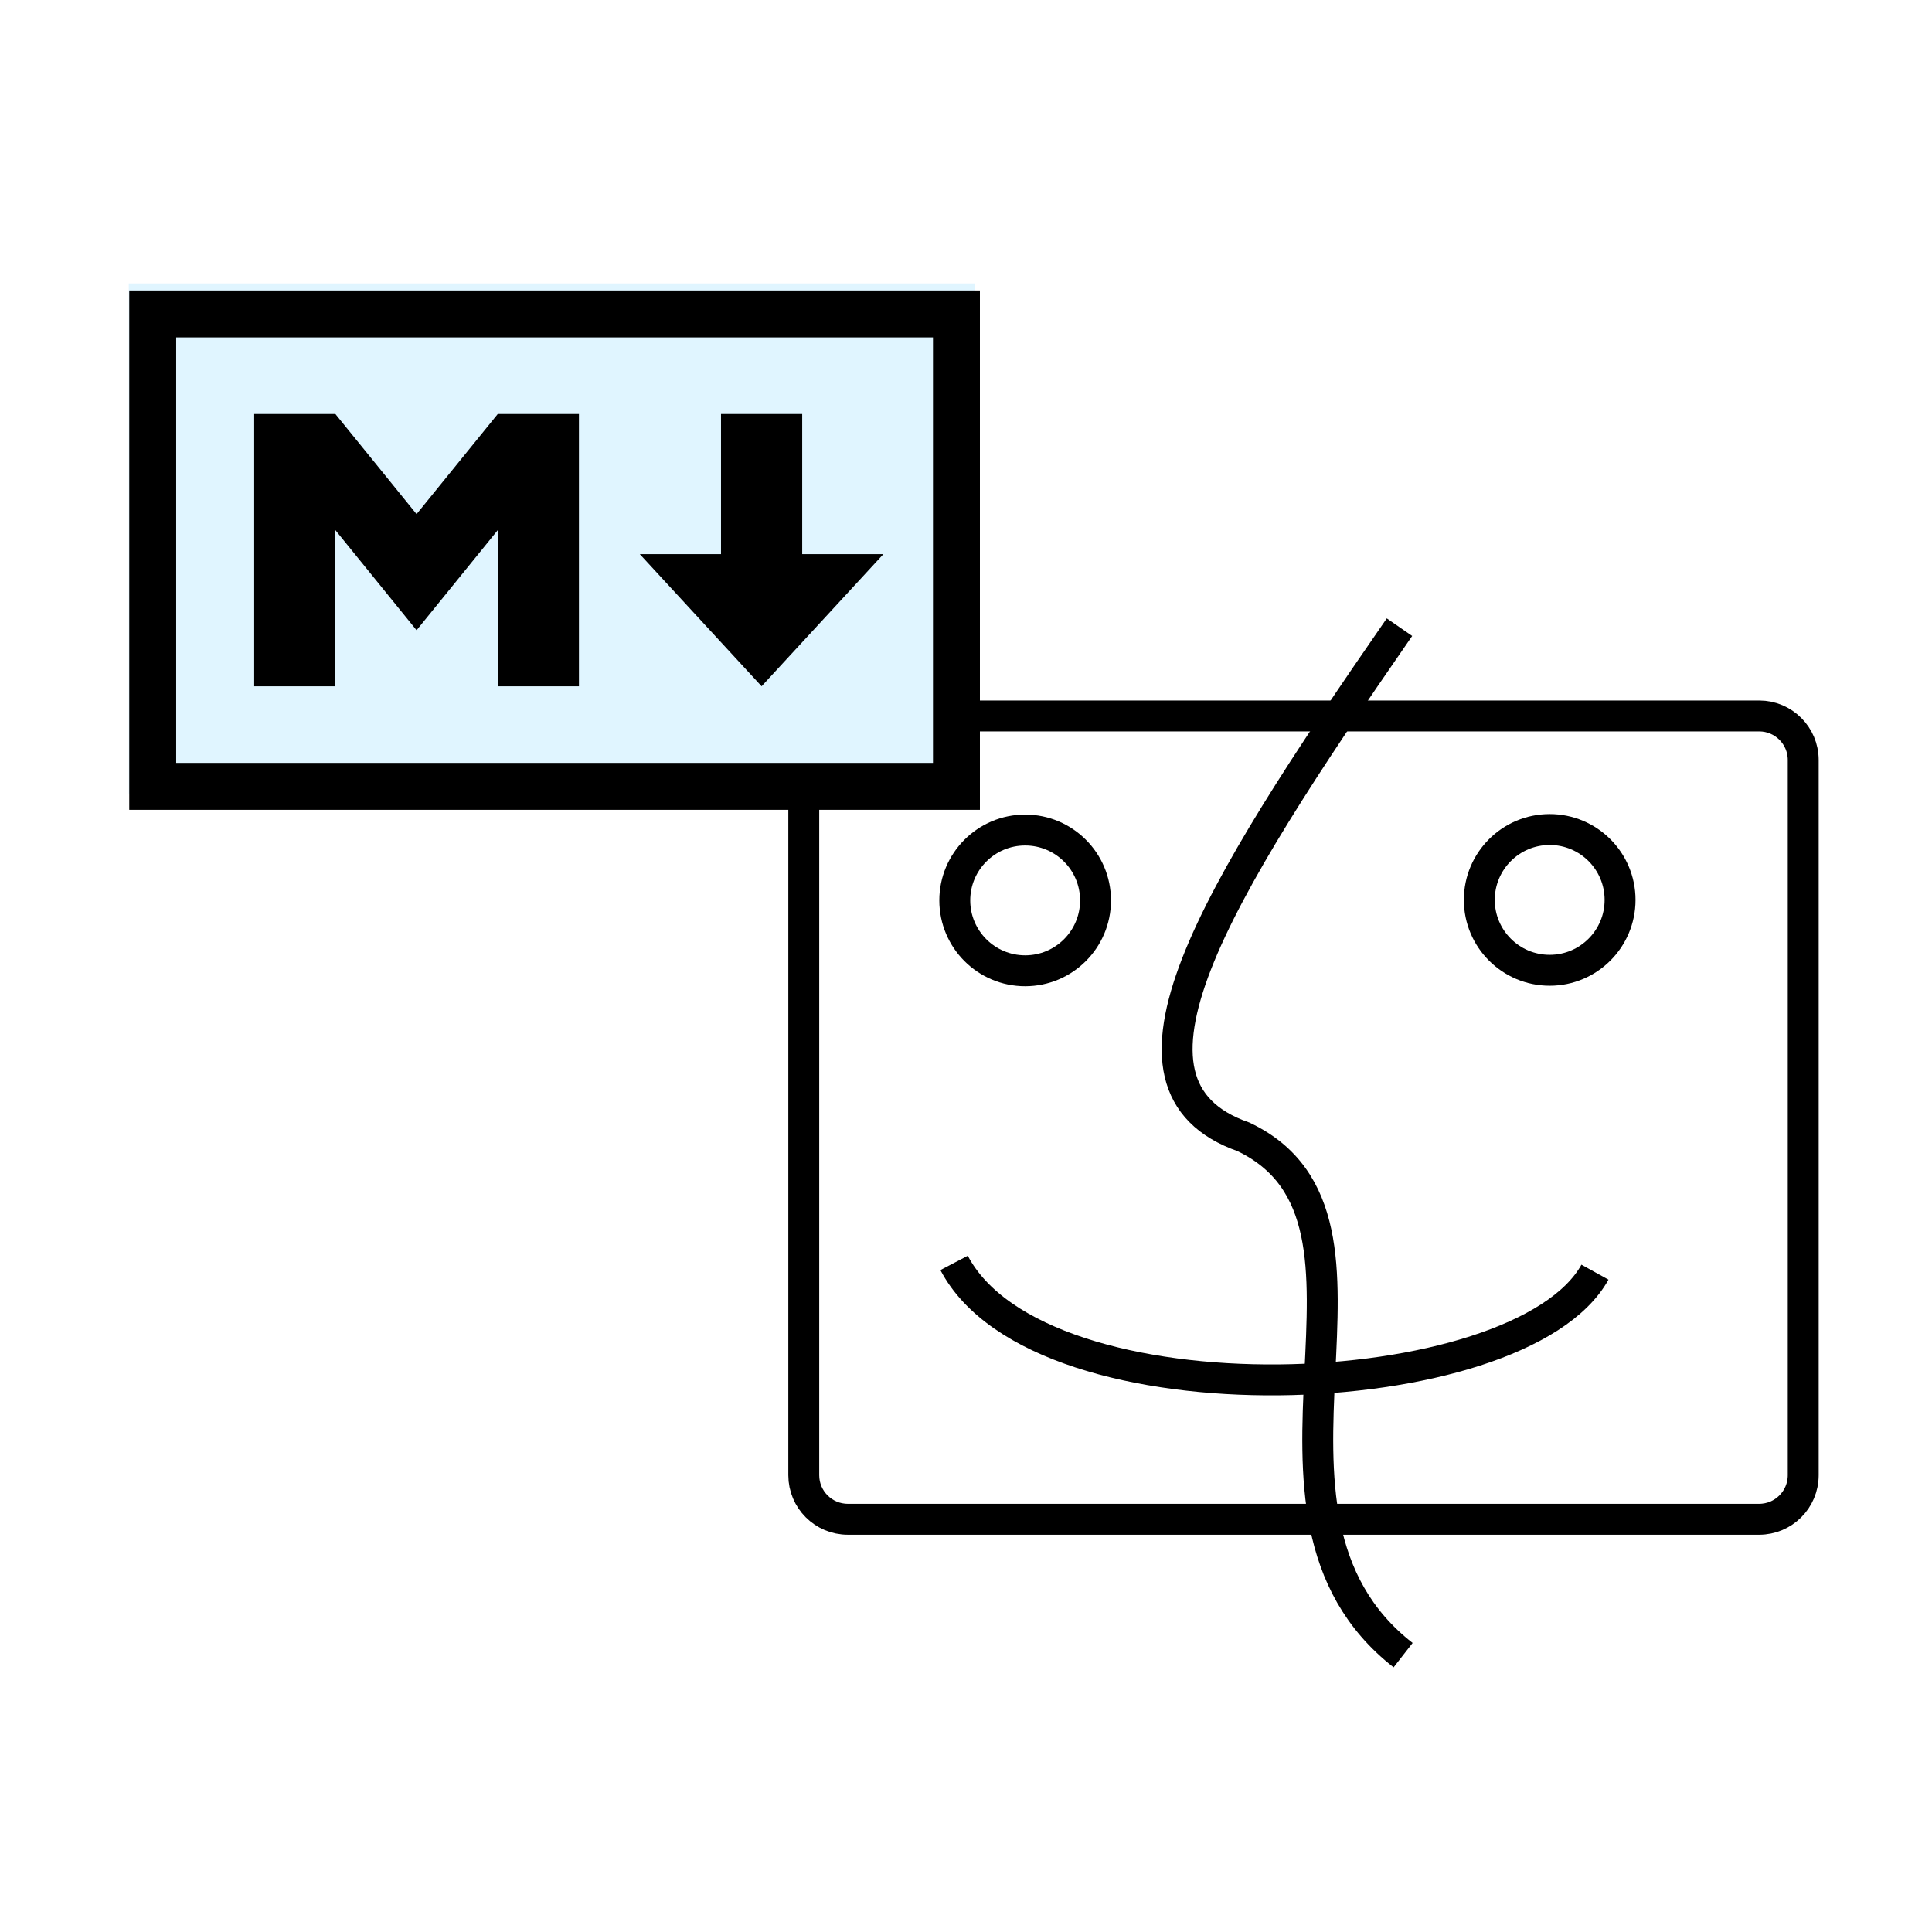
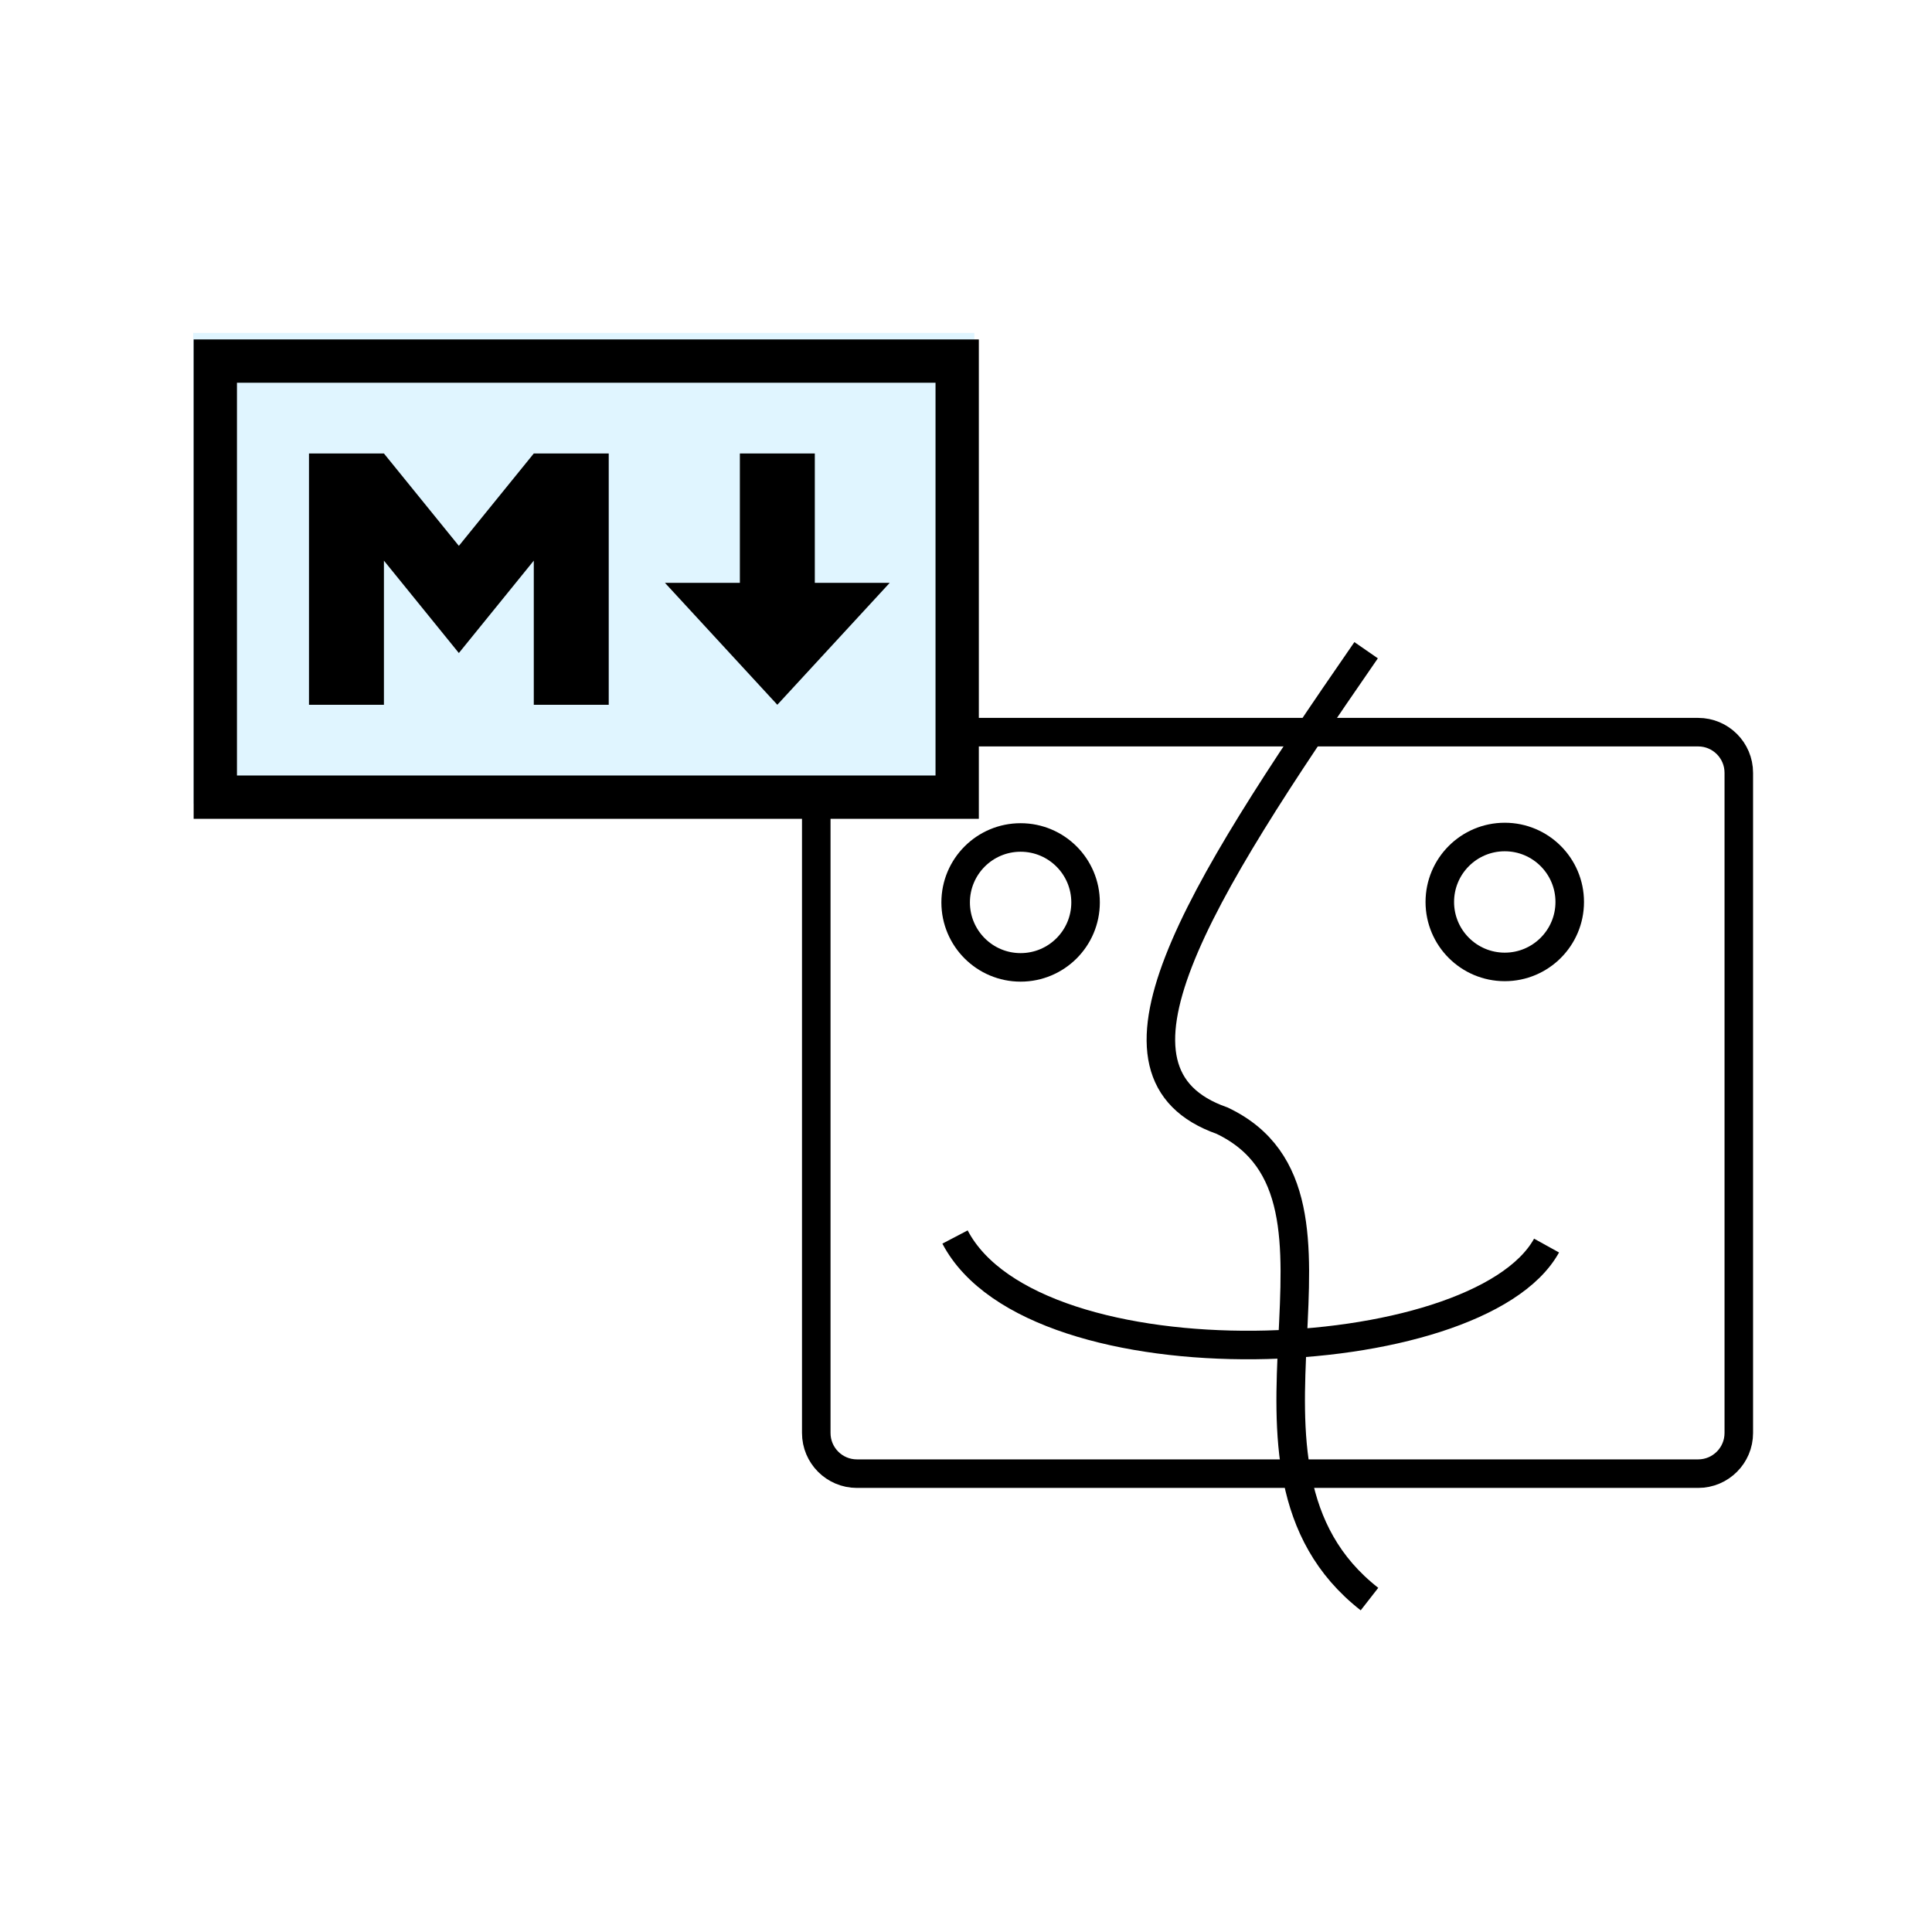
- <svg xmlns="http://www.w3.org/2000/svg" xmlns:ns1="http://vectornator.io" height="100%" style="fill-rule:evenodd;clip-rule:evenodd;stroke-linecap:round;stroke-linejoin:round;" xml:space="preserve" width="100%" version="1.1" viewBox="0 0 150 150">
-   <defs />
-   <g id="Page-1" ns1:layerName="Page-1">
+ <svg xmlns="http://www.w3.org/2000/svg" xmlns:ns1="https://boxy-svg.com" height="100%" style="fill-rule:evenodd;clip-rule:evenodd;stroke-linecap:round;stroke-linejoin:round;" width="100%" version="1.1" viewBox="0 0 150 150">
+   <defs>
+     <ns1:grid x="0" y="0" width="15" height="15" />
+   </defs>
+   <rect width="120" height="120" style="fill: none; stroke-width: 0.2px; stroke: rgb(84, 84, 84); pointer-events: none; visibility: hidden;" x="15" y="15" ns1:origin="0.5 0.5" />
+   <g id="g-1" transform="matrix(0.923045, 0, 0, 0.923045, 5.77184, 5.536334)" style="">
    <g opacity="1">
      <path stroke="#000000" stroke-width="2.4" d="M108.655+48.693C94.143+69.668+85.184+84.277+96.533+88.261C110.112+94.703+94.654+117.359+108.938+128.505" fill="none" stroke-linecap="butt" opacity="1" stroke-linejoin="miter" />
      <path stroke="#000000" stroke-width="2.4" d="M74.076+98.051C80.762+110.811+118.024+109.27+123.832+98.77" fill="none" stroke-linecap="butt" opacity="1" stroke-linejoin="miter" />
      <path stroke="#000000" stroke-width="2.4" d="M74.129+69.908C74.129+66.89+76.576+64.444+79.593+64.444C82.611+64.444+85.057+66.89+85.057+69.908C85.057+72.925+82.611+75.371+79.593+75.371C76.576+75.371+74.129+72.925+74.129+69.908Z" fill="none" stroke-linecap="butt" opacity="1" stroke-linejoin="miter" />
      <path stroke="#000000" stroke-width="2.4" d="M114.853+69.869C114.853+66.851+117.299+64.405+120.317+64.405C123.334+64.405+125.781+66.851+125.781+69.869C125.781+72.886+123.334+75.332+120.317+75.332C117.299+75.332+114.853+72.886+114.853+69.869Z" fill="none" stroke-linecap="butt" opacity="1" stroke-linejoin="miter" />
      <path stroke="#000000" stroke-width="2.4" d="M65.825+55.586L136.582+55.586C138.471+55.586+140.002+57.117+140.002+59.006L140.002+114.534C140.002+116.423+138.471+117.955+136.582+117.955L65.825+117.955C63.936+117.955+62.405+116.423+62.405+114.534L62.405+59.006C62.405+57.117+63.936+55.586+65.825+55.586Z" fill="none" stroke-linecap="round" opacity="1" stroke-linejoin="round" />
    </g>
    <path d="M9.998+22.005L75.702+22.005L75.702+22.005L75.702+61.616L75.702+61.616L9.998+61.616L9.998+61.616L9.998+22.005L9.998+22.005Z" opacity="1" fill="#e0f5ff" />
    <g opacity="1">
      <path stroke="#000000" stroke-width="3.643" d="M11.857+24.374L74.258+24.374L74.258+24.374L74.258+61.053L74.258+61.053L11.857+61.053L11.857+61.053L11.857+24.374L11.857+24.374Z" fill="none" stroke-linecap="butt" opacity="1" stroke-linejoin="miter" />
      <path d="M19.736+53.282L19.736+32.145L26.04+32.145L32.343+39.916L38.645+32.145L44.949+32.145L44.949+53.282L38.645+53.282L38.645+41.159L32.343+48.93L26.04+41.159L26.04+53.282L19.736+53.282ZM59.13+53.282L49.676+43.025L55.979+43.025L55.979+32.145L62.283+32.145L62.283+43.025L68.585+43.025L59.13+53.282Z" opacity="1" fill="#000000" />
    </g>
  </g>
</svg>
